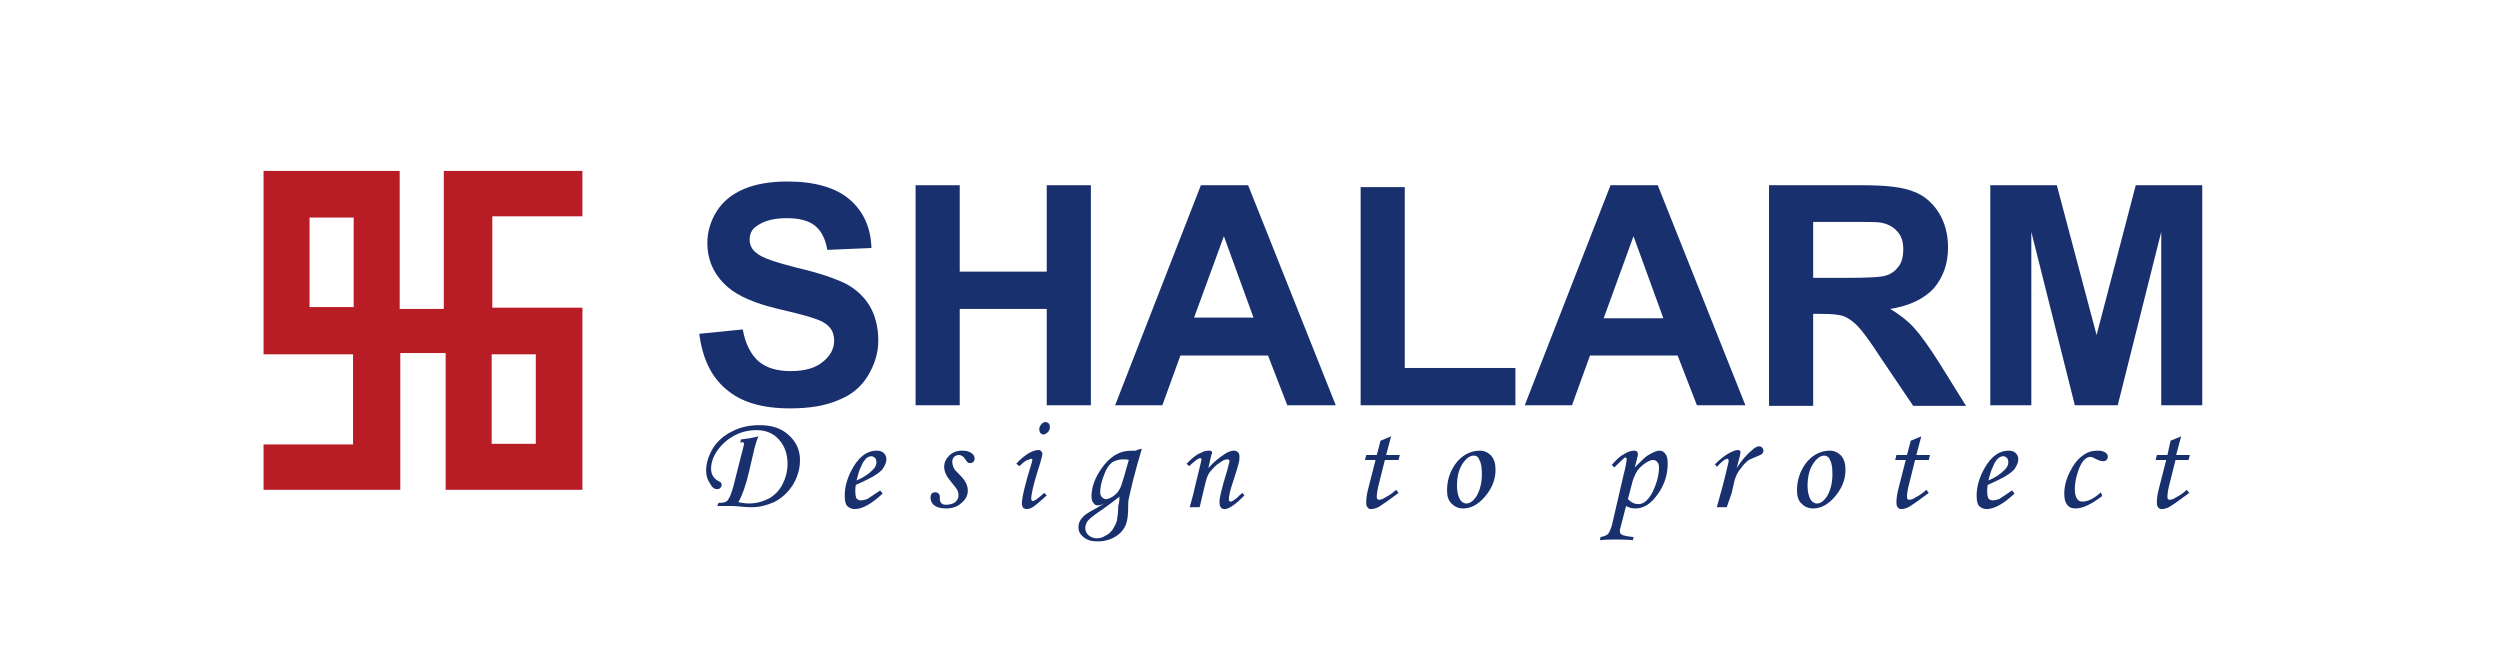
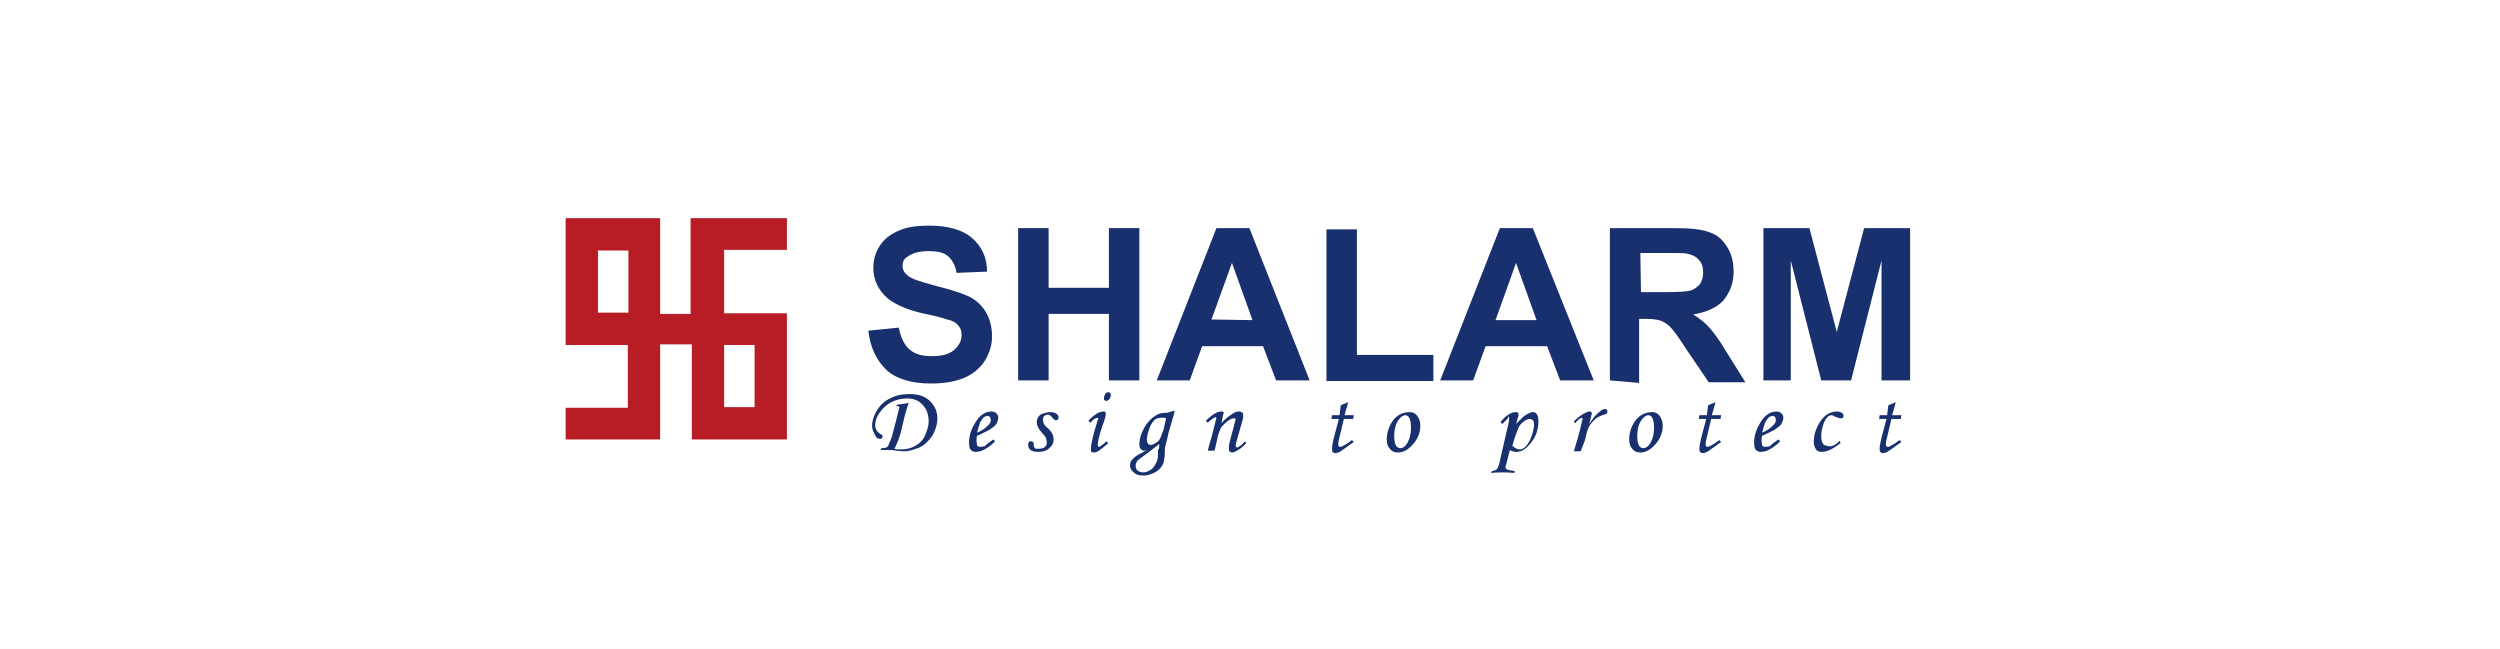
<svg xmlns="http://www.w3.org/2000/svg" version="1.1" id="圖層_1" x="0px" y="0px" viewBox="0 0 402.2 104.4" style="enable-background:new 0 0 402.2 104.4;" xml:space="preserve">
  <style type="text/css">
	.st0{fill:#FFFFFF;}
	.st1{fill:#19306F;}
	.st2{fill:#19306E;}
	.st3{fill:#B81C25;}
</style>
  <g>
    <rect class="st0" width="402.2" height="104.4" />
    <g>
      <g>
-         <path class="st1" d="M112.5,53.7l7-0.7c0.4,2.3,1.3,4,2.5,5.1c1.3,1.1,3,1.6,5.2,1.6c2.3,0,4-0.5,5.2-1.5c1.2-1,1.8-2.1,1.8-3.4     c0-0.8-0.2-1.5-0.7-2.1c-0.5-0.6-1.3-1.1-2.6-1.5c-0.8-0.3-2.7-0.8-5.7-1.5c-3.8-0.9-6.5-2.1-8.1-3.5c-2.2-1.9-3.3-4.3-3.3-7.1     c0-1.8,0.5-3.5,1.5-5.1c1-1.6,2.5-2.8,4.4-3.6c1.9-0.8,4.2-1.2,7-1.2c4.4,0,7.8,1,10,2.9c2.2,1.9,3.4,4.5,3.5,7.8l-7.1,0.3     c-0.3-1.8-1-3.1-2-3.9c-1-0.8-2.5-1.2-4.5-1.2c-2.1,0-3.7,0.4-4.9,1.3c-0.8,0.5-1.1,1.3-1.1,2.2c0,0.8,0.4,1.6,1.1,2.1     c0.9,0.8,3.1,1.5,6.6,2.4c3.5,0.8,6,1.7,7.7,2.5c1.7,0.9,3,2.1,3.9,3.6c0.9,1.5,1.4,3.4,1.4,5.6c0,2-0.6,3.9-1.7,5.7     c-1.1,1.8-2.7,3.1-4.8,3.9c-2.1,0.9-4.6,1.3-7.7,1.3c-4.5,0-7.9-1-10.3-3.1C114.4,60.6,113,57.6,112.5,53.7z" />
-         <path class="st1" d="M147.3,65.2V29.8h7.1v13.9h14V29.8h7.1v35.4h-7.1V49.7h-14v15.5H147.3z" />
-         <path class="st1" d="M214.9,65.2h-7.8l-3.1-8h-14.1l-2.9,8h-7.6l13.8-35.4h7.6L214.9,65.2z M201.7,51.2L196.9,38l-4.8,13.1H201.7     z" />
-         <path class="st1" d="M218.9,65.2V30.1h7.1v29.1h17.8v6H218.9z" />
-         <path class="st1" d="M280.8,65.2H273l-3.1-8h-14.1l-2.9,8h-7.6l13.8-35.4h7.6L280.8,65.2z M267.6,51.2L262.8,38L258,51.2H267.6z" />
-         <path class="st1" d="M284.6,65.2V29.8h15c3.8,0,6.5,0.3,8.2,1c1.7,0.6,3.1,1.8,4.1,3.4c1,1.6,1.5,3.5,1.5,5.6     c0,2.7-0.8,4.8-2.3,6.6c-1.6,1.7-3.9,2.8-7,3.3c1.5,0.9,2.8,1.9,3.8,3c1,1.1,2.4,3,4.1,5.7l4.3,6.9h-8.5l-5.2-7.7     c-1.8-2.8-3.1-4.5-3.8-5.2c-0.7-0.7-1.4-1.2-2.1-1.5c-0.8-0.3-2-0.4-3.6-0.4h-1.4v14.8H284.6z M291.8,44.7h5.3     c3.4,0,5.6-0.1,6.4-0.4c0.9-0.3,1.5-0.8,2-1.5c0.5-0.7,0.7-1.6,0.7-2.7c0-1.2-0.3-2.2-1-2.9c-0.6-0.7-1.5-1.2-2.7-1.4     c-0.6-0.1-2.3-0.1-5.2-0.1h-5.6V44.7z" />
-         <path class="st1" d="M320.2,65.2V29.8h10.7l6.4,24.1l6.3-24.1h10.7v35.4h-6.6V37.3l-7,27.9h-6.9l-7-27.9v27.9H320.2z" />
+         <path class="st1" d="M139.7,53.2l4.9-0.5c0.3,1.6,0.9,2.8,1.7,3.5c0.9,0.8,2.1,1.1,3.6,1.1c1.6,0,2.8-0.3,3.6-1     c0.8-0.7,1.2-1.5,1.2-2.4c0-0.6-0.1-1-0.5-1.5s-0.9-0.8-1.8-1c-0.6-0.2-1.9-0.6-4-1c-2.6-0.6-4.5-1.5-5.6-2.4     c-1.5-1.3-2.3-3-2.3-4.9c0-1.2,0.3-2.4,1-3.5s1.7-1.9,3.1-2.5s2.9-0.8,4.9-0.8c3.1,0,5.4,0.7,6.9,2c1.5,1.3,2.4,3.1,2.4,5.4     l-4.9,0.2c-0.2-1.2-0.7-2.1-1.4-2.7c-0.7-0.6-1.7-0.8-3.1-0.8c-1.5,0-2.6,0.3-3.4,0.9c-0.6,0.3-0.8,0.9-0.8,1.5     c0,0.6,0.3,1.1,0.8,1.5c0.6,0.6,2.1,1,4.6,1.7c2.4,0.6,4.2,1.2,5.3,1.7c1.2,0.6,2.1,1.5,2.7,2.5c0.6,1,1,2.4,1,3.9     c0,1.4-0.4,2.7-1.2,4c-0.8,1.2-1.9,2.1-3.3,2.7c-1.5,0.6-3.2,0.9-5.3,0.9c-3.1,0-5.5-0.7-7.1-2.1C141,58,140,55.9,139.7,53.2z" />
+         <path class="st1" d="M163.8,61.2V36.7h4.9v9.6h9.7v-9.6h4.9v24.5h-4.9V50.5h-9.7v10.7H163.8z" />
+         <path class="st1" d="M210.7,61.2h-5.4l-2.1-5.5h-9.8l-2,5.5h-5.3l9.6-24.5h5.3L210.7,61.2z M201.5,51.5l-3.3-9.2l-3.3,9.1     L201.5,51.5L201.5,51.5z" />
+         <path class="st1" d="M213.4,61.2V36.9h4.9v20.2h12.3v4.2H213.4z" />
+         <path class="st1" d="M256.4,61.2H251l-2.1-5.5H239l-2,5.5h-5.3l9.6-24.5h5.3L256.4,61.2z M247.2,51.5l-3.3-9.2l-3.3,9.2H247.2z" />
+         <path class="st1" d="M259,61.2V36.7h10.4c2.6,0,4.5,0.2,5.7,0.7c1.2,0.4,2.1,1.2,2.8,2.4c0.7,1.1,1,2.4,1,3.9     c0,1.9-0.6,3.3-1.6,4.6c-1.1,1.2-2.7,1.9-4.9,2.3c1,0.6,1.9,1.3,2.6,2.1c0.7,0.8,1.7,2.1,2.8,4l3,4.8h-5.9l-3.6-5.3     c-1.2-1.9-2.1-3.1-2.6-3.6c-0.5-0.5-1-0.8-1.5-1c-0.6-0.2-1.4-0.3-2.5-0.3h-1v10.3L259,61.2L259,61.2z M264,47h3.7     c2.4,0,3.9-0.1,4.4-0.3c0.6-0.2,1-0.6,1.4-1c0.3-0.5,0.5-1.1,0.5-1.9c0-0.8-0.2-1.5-0.7-2c-0.4-0.5-1-0.8-1.9-1     c-0.4-0.1-1.6-0.1-3.6-0.1h-3.9L264,47L264,47z" />
+         <path class="st1" d="M283.7,61.2V36.7h7.4l4.4,16.7l4.4-16.7h7.4v24.5h-4.6V41.9l-4.9,19.3h-4.8l-4.9-19.3v19.3H283.7z" />
      </g>
      <g>
-         <path class="st2" d="M119.1,71.2l0.1-0.5c0.8-0.1,1.7-0.2,2.8-0.5c-0.3,0.8-0.6,1.7-0.8,2.7l-0.7,3c-0.5,2.2-1.1,3.8-1.7,4.9     c0.6,0.1,1.2,0.2,1.6,0.2c1.3,0,2.3-0.3,3.3-0.8c0.9-0.5,1.7-1.3,2.2-2.3c0.5-1,0.8-2.1,0.8-3.3c0-1.6-0.5-2.9-1.4-3.9     c-0.9-1-2.1-1.5-3.6-1.5c-1.3,0-2.5,0.3-3.6,0.9c-1.1,0.6-2,1.4-2.7,2.4c-0.7,1-1,2-1,2.9c0,0.9,0.4,1.6,1.2,2     c0.2,0.1,0.4,0.2,0.4,0.3c0.1,0.1,0.1,0.2,0.1,0.3c0,0.2-0.1,0.3-0.2,0.5c-0.1,0.1-0.3,0.2-0.5,0.2c-0.4,0-0.8-0.2-1.1-0.8     c-0.5-0.7-0.7-1.4-0.7-2.2c0-1.2,0.4-2.4,1.1-3.6c0.7-1.1,1.8-2.1,3.1-2.7c1.3-0.7,2.8-1,4.4-1c2,0,3.5,0.5,4.7,1.6     c1.2,1.1,1.8,2.4,1.8,4c0,1.5-0.4,2.8-1.2,4.1c-0.8,1.2-1.8,2.1-3,2.7c-1.2,0.5-2.3,0.8-3.5,0.8c-0.4,0-1,0-1.9-0.1     c-0.8-0.1-1.5-0.1-2.2-0.1c-0.3,0-0.8,0-1.5,0l0.2-0.5c0.7,0,1.1-0.1,1.2-0.2c0.2-0.1,0.3-0.2,0.4-0.4c0.2-0.3,0.5-1,0.8-2.1     l0.7-2.8l0.9-3.5c0-0.2,0.1-0.3,0.1-0.4c0-0.1,0-0.2-0.1-0.3c-0.1-0.1-0.2-0.1-0.3-0.1C119.4,71.2,119.3,71.2,119.1,71.2z" />
-         <path class="st2" d="M141.6,78.9l0.4,0.5c-1.8,1.7-3.3,2.5-4.5,2.5c-0.5,0-0.9-0.2-1.2-0.5c-0.3-0.3-0.4-0.9-0.4-1.7     c0-1.5,0.5-3.1,1.4-4.6c1-1.7,2.3-2.6,3.7-2.6c0.5,0,0.9,0.1,1.2,0.4c0.3,0.3,0.4,0.6,0.4,1c0,0.5-0.2,0.9-0.5,1.4     c-0.3,0.5-0.9,0.9-1.7,1.4c-0.4,0.2-1.3,0.7-2.7,1.3c-0.1,0.4-0.1,0.8-0.1,1.1c0,0.5,0.1,0.9,0.2,1.1c0.2,0.2,0.4,0.3,0.7,0.3     c0.3,0,0.6-0.1,1-0.2C140,80,140.7,79.5,141.6,78.9z M137.8,77.3c1.2-0.5,2-1.1,2.6-1.7c0.4-0.4,0.6-0.8,0.6-1.2     c0-0.3-0.1-0.6-0.2-0.7c-0.2-0.2-0.4-0.3-0.6-0.3c-0.3,0-0.5,0.1-0.8,0.3c-0.3,0.3-0.6,0.7-0.8,1.2     C138.2,75.7,138,76.5,137.8,77.3z" />
-         <path class="st2" d="M154.8,72.5c0.6,0,1.1,0.1,1.5,0.4c0.3,0.2,0.5,0.5,0.5,0.9c0,0.2-0.1,0.4-0.2,0.5c-0.1,0.1-0.3,0.2-0.5,0.2     c-0.1,0-0.3,0-0.4-0.1c-0.1-0.1-0.2-0.2-0.4-0.5c-0.3-0.5-0.7-0.7-1-0.7c-0.3,0-0.6,0.1-0.8,0.3c-0.2,0.2-0.3,0.5-0.3,0.8     c0,0.3,0.1,0.6,0.2,0.9c0.1,0.3,0.5,0.7,1.1,1.3c0.8,0.8,1.2,1.6,1.2,2.4c0,0.8-0.3,1.4-1,2c-0.6,0.6-1.5,0.9-2.5,0.9     c-0.9,0-1.5-0.2-1.9-0.5c-0.4-0.3-0.6-0.8-0.6-1.3c0-0.2,0.1-0.5,0.2-0.6c0.2-0.2,0.4-0.2,0.6-0.2c0.2,0,0.4,0.1,0.5,0.2     c0.1,0.1,0.2,0.3,0.2,0.5c0,0.1,0,0.2,0,0.3c0,0.1,0,0.2,0,0.2c0,0.2,0.1,0.4,0.3,0.6c0.2,0.2,0.5,0.2,0.8,0.2     c0.4,0,0.7-0.1,1-0.2c0.3-0.1,0.5-0.3,0.7-0.6c0.2-0.3,0.2-0.5,0.2-0.8c0-0.3-0.1-0.5-0.2-0.8c-0.2-0.3-0.5-0.7-1-1.3     c-0.7-0.8-1.1-1.6-1.1-2.4c0-0.7,0.3-1.3,0.8-1.8C153.2,72.8,153.9,72.5,154.8,72.5z" />
-         <path class="st2" d="M164,75l-0.5-0.4c0.7-0.8,1.4-1.3,2-1.7c0.6-0.3,1.1-0.5,1.5-0.5c0.2,0,0.4,0,0.5,0.2     c0.1,0.1,0.2,0.2,0.2,0.4c0,0.2-0.2,1.1-0.7,2.6c-0.8,2.5-1.1,4.1-1.1,4.6c0,0.1,0,0.2,0.1,0.3c0,0.1,0.1,0.1,0.2,0.1     c0.2,0,0.8-0.4,1.8-1.3l0.4,0.4c-1,0.9-1.7,1.5-2.1,1.8c-0.5,0.3-0.8,0.4-1.1,0.4c-0.3,0-0.4-0.1-0.6-0.2     c-0.1-0.2-0.2-0.4-0.2-0.7c0-0.9,0.5-3.1,1.6-6.6c0-0.2,0.1-0.3,0.1-0.4c0-0.1-0.1-0.2-0.2-0.2c-0.1,0-0.3,0.1-0.5,0.2     C165.1,74,164.6,74.4,164,75z M168.2,67.9c0.2,0,0.4,0.1,0.5,0.2c0.1,0.1,0.2,0.3,0.2,0.6c0,0.3-0.1,0.6-0.3,0.8     c-0.2,0.2-0.5,0.4-0.7,0.4c-0.2,0-0.4-0.1-0.5-0.2c-0.1-0.2-0.2-0.3-0.2-0.6c0-0.3,0.1-0.6,0.3-0.8C167.7,68,168,67.9,168.2,67.9     z" />
-         <path class="st2" d="M182.8,72.4l0.9-0.2c-0.5,1.7-1,3.4-1.4,5c-0.3,1.2-0.5,2.2-0.7,3c-0.1,0.4-0.1,0.9-0.1,1.5     c0,1-0.1,1.9-0.3,2.5c-0.3,0.9-0.9,1.6-1.7,2.1s-1.8,0.8-2.9,0.8c-1,0-1.7-0.2-2.3-0.7s-0.8-1-0.8-1.6c0-0.6,0.2-1.1,0.7-1.6     c0.3-0.4,1-0.8,2.1-1.4c0.5-0.3,1-0.6,1.5-0.9c-0.5,0.3-0.9,0.4-1.2,0.4c-0.3,0-0.5-0.1-0.7-0.4c-0.2-0.2-0.3-0.6-0.3-1     c0-1.3,0.4-2.6,1.2-3.9c0.8-1.3,1.7-2.3,2.8-2.9c0.7-0.4,1.5-0.6,2.6-0.6c0.2,0,0.4,0,0.7,0L182.8,72.4z M180.1,79.9     c-0.5,0.4-1.4,1.1-2.8,2.1c-1.2,0.8-2,1.4-2.3,1.8c-0.3,0.4-0.4,0.8-0.4,1.2c0,0.4,0.2,0.8,0.5,1.1c0.4,0.3,0.8,0.5,1.3,0.5     c0.5,0,1-0.1,1.4-0.4c0.5-0.2,0.9-0.6,1.2-1c0.3-0.5,0.6-1,0.7-1.5c0.1-0.6,0.2-1.3,0.2-2.3C180,81.1,180.1,80.6,180.1,79.9z      M181.6,74c-0.3-0.1-0.6-0.1-0.9-0.1c-0.7,0-1.3,0.2-1.8,0.5c-0.5,0.4-0.9,1-1.2,1.8c-0.5,1.2-0.7,2.2-0.7,3     c0,0.3,0.1,0.6,0.3,0.8c0.2,0.2,0.4,0.3,0.6,0.3c0.3,0,0.6-0.1,1.1-0.4c0.4-0.3,0.8-0.6,1-1c0.3-0.4,0.5-1.1,0.8-2.1L181.6,74z" />
-         <path class="st2" d="M191.3,75l-0.4-0.4c0.9-0.9,1.6-1.5,2.2-1.7c0.5-0.3,1-0.4,1.4-0.4c0.2,0,0.3,0,0.4,0.1     c0.1,0.1,0.1,0.1,0.1,0.2c0,0.1,0,0.2-0.1,0.3l-0.5,2.2c0.7-0.8,1.6-1.6,2.7-2.3c0.6-0.4,1.1-0.5,1.4-0.5c0.3,0,0.5,0.1,0.7,0.3     c0.2,0.2,0.2,0.4,0.2,0.8c0,0.2,0,0.5-0.1,0.8c-0.1,0.5-0.4,1.5-0.9,3c-0.5,1.5-0.7,2.4-0.7,2.9c0,0.1,0,0.3,0.1,0.3     c0,0.1,0.1,0.1,0.2,0.1c0.2,0,0.5-0.2,1-0.6c0.3-0.3,0.6-0.6,0.9-0.8l0.3,0.4c-0.7,0.7-1.3,1.3-2.1,1.8c-0.5,0.3-0.8,0.4-1.1,0.4     c-0.3,0-0.5-0.1-0.6-0.3c-0.2-0.2-0.2-0.5-0.2-1c0-0.6,0.4-2.2,1.2-4.8c0.2-0.9,0.4-1.4,0.4-1.6c0-0.2-0.1-0.3-0.4-0.3     c-0.3,0-0.7,0.2-1.1,0.5c-0.7,0.4-1.2,1-1.7,1.6c-0.3,0.4-0.5,1-0.7,1.8l-0.9,3.8h-1.6c0.3-1.1,0.6-2.1,0.8-3.1l1-4.1     c0-0.2,0.1-0.3,0.1-0.4c0-0.2-0.1-0.3-0.2-0.3c-0.1,0-0.3,0.1-0.5,0.2C192.1,74.3,191.7,74.6,191.3,75z" />
-         <path class="st2" d="M222.1,70.9l1.7-0.7l-0.8,3h2.2l-0.2,0.8h-2.2l-0.9,3.6c-0.3,1.1-0.4,1.8-0.4,2.3c0,0.2,0,0.3,0.1,0.4     c0.1,0.1,0.2,0.1,0.3,0.1c0.2,0,0.6-0.1,1-0.4c0.6-0.3,1.2-0.7,1.7-1.2l0.4,0.5c-1.6,1.2-2.6,1.9-3.1,2.2c-0.5,0.3-1,0.4-1.3,0.4     c-0.3,0-0.5-0.1-0.6-0.3c-0.2-0.2-0.2-0.5-0.2-0.9c0-0.5,0.1-1.3,0.4-2.4l1.1-4.3h-1.7l0.2-0.8h1.7L222.1,70.9z" />
-         <path class="st2" d="M238.1,72.5c0.7,0,1.3,0.3,1.8,0.8c0.5,0.6,0.7,1.3,0.7,2.3c0,1.6-0.6,3-1.7,4.3c-1.1,1.3-2.3,1.9-3.5,1.9     c-0.8,0-1.4-0.3-1.9-0.8c-0.5-0.5-0.7-1.2-0.7-2.1c0-1.5,0.4-2.9,1.3-4.2C235.1,73.3,236.5,72.5,238.1,72.5z M237.1,73.3     c-0.6,0-1.2,0.4-1.8,1.3c-0.6,0.9-0.9,2.1-0.9,3.6c0,0.9,0.2,1.7,0.5,2.2c0.3,0.4,0.6,0.6,1,0.6c0.6,0,1.1-0.4,1.6-1.1     c0.6-1,0.9-2.2,0.9-3.6c0-1.1-0.1-1.8-0.4-2.3C237.9,73.6,237.6,73.3,237.1,73.3z" />
-         <path class="st2" d="M259.7,75.2l-0.4-0.4c0.7-0.8,1.3-1.4,1.9-1.7c0.6-0.4,1.2-0.6,1.7-0.6c0.2,0,0.3,0,0.4,0.1     c0.1,0.1,0.2,0.2,0.2,0.4c0,0.2,0,0.4-0.1,0.6c0,0.2-0.2,0.7-0.4,1.6c1.1-1.1,1.8-1.8,2.2-2c0.7-0.4,1.3-0.7,1.8-0.7     c0.4,0,0.7,0.2,0.9,0.5c0.3,0.3,0.4,0.9,0.4,1.6c0,1.7-0.5,3.4-1.6,4.9c-1.1,1.6-2.3,2.3-3.6,2.3c-0.5,0-1-0.1-1.5-0.4l-0.9,3.5     c-0.1,0.2-0.1,0.4-0.1,0.5c0,0.3,0.1,0.5,0.3,0.6c0.3,0.2,1,0.3,1.9,0.4l-0.1,0.5c-1.2-0.1-2.1-0.1-2.7-0.1c-0.7,0-1.6,0-2.6,0.1     l0.1-0.5c0.5-0.1,0.9-0.2,1.2-0.5c0.2-0.2,0.4-0.7,0.6-1.3l1.9-8.2c0.4-1.5,0.5-2.4,0.5-2.5c0-0.2-0.1-0.3-0.3-0.3     C261.2,73.8,260.6,74.3,259.7,75.2z M261.9,80.3c0.6,0.6,1.1,0.8,1.7,0.8c0.9,0,1.6-0.7,2.3-2c0.6-1.3,1-2.6,1-3.9     c0-0.4-0.1-0.7-0.3-0.9c-0.2-0.2-0.4-0.3-0.7-0.3c-0.3,0-0.7,0.2-1.2,0.5c-0.7,0.5-1.2,1-1.5,1.6c-0.2,0.4-0.5,1-0.7,1.9     L261.9,80.3z" />
-         <path class="st2" d="M277.8,81.6h-1.6l0.8-2.9c0.4-1.4,0.7-2.8,1-4c0.1-0.3,0.1-0.5,0.1-0.6c0-0.2-0.1-0.3-0.2-0.3     c-0.1,0-0.3,0.1-0.5,0.2c-0.2,0.1-0.6,0.5-1.2,1.1l-0.3-0.4c0.7-0.7,1.4-1.3,2.1-1.7c0.7-0.4,1.2-0.6,1.6-0.6     c0.1,0,0.2,0,0.3,0.1c0.1,0.1,0.1,0.1,0.1,0.2c0,0.1,0,0.3-0.1,0.7l-0.5,1.9c0.7-1.1,1.5-2.1,2.5-2.9c0.4-0.4,0.8-0.6,1.1-0.6     c0.2,0,0.4,0.1,0.5,0.2c0.1,0.1,0.2,0.3,0.2,0.5c0,0.2-0.1,0.4-0.2,0.5c-0.1,0.1-0.5,0.3-1,0.5c-0.5,0.2-1,0.4-1.3,0.6     c-0.3,0.3-0.7,0.6-1.1,1.2c-0.4,0.5-0.7,1-0.8,1.3c-0.2,0.4-0.4,1.3-0.7,2.7L277.8,81.6z" />
-         <path class="st2" d="M294.4,72.5c0.7,0,1.3,0.3,1.8,0.8c0.5,0.6,0.7,1.3,0.7,2.3c0,1.6-0.6,3-1.7,4.3c-1.1,1.3-2.3,1.9-3.5,1.9     c-0.8,0-1.4-0.3-1.9-0.8c-0.5-0.5-0.7-1.2-0.7-2.1c0-1.5,0.4-2.9,1.3-4.2C291.4,73.3,292.8,72.5,294.4,72.5z M293.5,73.3     c-0.6,0-1.2,0.4-1.8,1.3c-0.6,0.9-0.9,2.1-0.9,3.6c0,0.9,0.2,1.7,0.5,2.2c0.3,0.4,0.6,0.6,1,0.6c0.6,0,1.1-0.4,1.6-1.1     c0.6-1,0.9-2.2,0.9-3.6c0-1.1-0.1-1.8-0.4-2.3C294.3,73.6,293.9,73.3,293.5,73.3z" />
-         <path class="st2" d="M307.4,70.9l1.7-0.7l-0.8,3h2.2l-0.2,0.8h-2.2l-0.9,3.6c-0.3,1.1-0.4,1.8-0.4,2.3c0,0.2,0,0.3,0.1,0.4     c0.1,0.1,0.2,0.1,0.3,0.1c0.2,0,0.6-0.1,1-0.4c0.6-0.3,1.2-0.7,1.7-1.2l0.4,0.5c-1.6,1.2-2.6,1.9-3.1,2.2c-0.5,0.3-1,0.4-1.3,0.4     c-0.3,0-0.5-0.1-0.6-0.3c-0.2-0.2-0.2-0.5-0.2-0.9c0-0.5,0.1-1.3,0.4-2.4l1.1-4.3h-1.7l0.2-0.8h1.7L307.4,70.9z" />
-         <path class="st2" d="M323.7,78.9l0.4,0.5c-1.8,1.7-3.3,2.5-4.5,2.5c-0.5,0-0.9-0.2-1.2-0.5c-0.3-0.3-0.4-0.9-0.4-1.7     c0-1.5,0.5-3.1,1.4-4.6c1-1.7,2.3-2.6,3.7-2.6c0.5,0,0.9,0.1,1.2,0.4c0.3,0.3,0.4,0.6,0.4,1c0,0.5-0.2,0.9-0.5,1.4     c-0.3,0.5-0.9,0.9-1.7,1.4c-0.4,0.2-1.3,0.7-2.7,1.3c-0.1,0.4-0.1,0.8-0.1,1.1c0,0.5,0.1,0.9,0.2,1.1c0.2,0.2,0.4,0.3,0.7,0.3     c0.3,0,0.6-0.1,1-0.2C322.1,80,322.8,79.5,323.7,78.9z M319.9,77.3c1.2-0.5,2-1.1,2.6-1.7c0.4-0.4,0.6-0.8,0.6-1.2     c0-0.3-0.1-0.6-0.2-0.7c-0.2-0.2-0.4-0.3-0.6-0.3c-0.3,0-0.5,0.1-0.8,0.3c-0.3,0.3-0.6,0.7-0.8,1.2     C320.3,75.7,320.1,76.5,319.9,77.3z" />
-         <path class="st2" d="M338,79.2l0.2,0.6c-1.7,1.3-3.1,2-4.3,2c-0.6,0-1.1-0.2-1.4-0.7c-0.3-0.4-0.4-1-0.4-1.7     c0-1.1,0.3-2.3,0.9-3.5c0.6-1.2,1.3-2.1,2.2-2.7c0.7-0.5,1.4-0.7,2.3-0.7c0.5,0,0.9,0.1,1.2,0.3c0.3,0.2,0.4,0.4,0.4,0.7     c0,0.2-0.1,0.4-0.2,0.5c-0.1,0.1-0.3,0.2-0.6,0.2c-0.2,0-0.6-0.1-1-0.3c-0.4-0.2-0.7-0.4-1-0.4c-0.4,0-0.7,0.2-1,0.5     c-0.3,0.3-0.7,0.9-1,1.9c-0.3,0.9-0.5,1.8-0.5,2.8c0,0.7,0.1,1.2,0.4,1.6c0.2,0.3,0.5,0.4,0.8,0.4     C335.9,80.7,336.9,80.2,338,79.2z" />
-         <path class="st2" d="M349.2,70.9l1.7-0.7l-0.8,3h2.2l-0.2,0.8H350l-0.9,3.6c-0.3,1.1-0.4,1.8-0.4,2.3c0,0.2,0,0.3,0.1,0.4     c0.1,0.1,0.2,0.1,0.3,0.1c0.2,0,0.6-0.1,1-0.4c0.6-0.3,1.2-0.7,1.7-1.2l0.4,0.5c-1.6,1.2-2.6,1.9-3.1,2.2c-0.5,0.3-1,0.4-1.3,0.4     c-0.3,0-0.5-0.1-0.6-0.3c-0.2-0.2-0.2-0.5-0.2-0.9c0-0.5,0.1-1.3,0.4-2.4l1.1-4.3h-1.7l0.2-0.8h1.7L349.2,70.9z" />
+         <path class="st2" d="M144.2,65.4l0.1-0.3c0.6-0.1,1.2-0.1,1.9-0.3c-0.2,0.6-0.4,1.2-0.6,1.9l-0.5,2.1c-0.3,1.5-0.8,2.6-1.2,3.4     c0.4,0.1,0.8,0.1,1.1,0.1c0.9,0,1.6-0.2,2.3-0.6c0.6-0.3,1.2-0.9,1.5-1.6c0.3-0.7,0.6-1.5,0.6-2.3c0-1.1-0.3-2-1-2.7     c-0.6-0.7-1.5-1-2.5-1c-0.9,0-1.7,0.2-2.5,0.6c-0.8,0.4-1.4,1-1.9,1.7c-0.5,0.7-0.7,1.4-0.7,2s0.3,1.1,0.8,1.4     c0.1,0.1,0.3,0.1,0.3,0.2c0.1,0.1,0.1,0.1,0.1,0.2c0,0.1-0.1,0.2-0.1,0.3c-0.1,0.1-0.2,0.1-0.3,0.1c-0.3,0-0.6-0.1-0.8-0.6     c-0.3-0.5-0.5-1-0.5-1.5c0-0.8,0.3-1.7,0.8-2.5c0.5-0.8,1.2-1.5,2.1-1.9c0.9-0.5,1.9-0.7,3.1-0.7c1.4,0,2.4,0.3,3.3,1.1     c0.8,0.8,1.2,1.7,1.2,2.8c0,1-0.3,1.9-0.8,2.8c-0.6,0.8-1.2,1.5-2.1,1.9c-0.8,0.3-1.6,0.6-2.4,0.6c-0.3,0-0.7,0-1.3-0.1     c-0.6-0.1-1-0.1-1.5-0.1c-0.2,0-0.6,0-1,0l0.1-0.3c0.5,0,0.8-0.1,0.8-0.1c0.1-0.1,0.2-0.1,0.3-0.3c0.1-0.2,0.3-0.7,0.6-1.5     l0.5-1.9l0.6-2.4c0-0.1,0.1-0.2,0.1-0.3c0-0.1,0-0.1-0.1-0.2c-0.1-0.1-0.1-0.1-0.2-0.1C144.4,65.4,144.4,65.4,144.2,65.4z" />
+         <path class="st2" d="M159.8,70.7l0.3,0.3c-1.2,1.2-2.3,1.7-3.1,1.7c-0.3,0-0.6-0.1-0.8-0.3c-0.2-0.2-0.3-0.6-0.3-1.2     c0-1,0.3-2.1,1-3.2c0.7-1.2,1.6-1.8,2.6-1.8c0.3,0,0.6,0.1,0.8,0.3c0.2,0.2,0.3,0.4,0.3,0.7c0,0.3-0.1,0.6-0.3,1     c-0.2,0.3-0.6,0.6-1.2,1c-0.3,0.1-0.9,0.5-1.9,0.9c-0.1,0.3-0.1,0.6-0.1,0.8c0,0.3,0.1,0.6,0.1,0.8c0.1,0.1,0.3,0.2,0.5,0.2     s0.4-0.1,0.7-0.1C158.7,71.5,159.2,71.1,159.8,70.7z M157.2,69.6c0.8-0.3,1.4-0.8,1.8-1.2c0.3-0.3,0.4-0.6,0.4-0.8     c0-0.2-0.1-0.4-0.1-0.5c-0.1-0.1-0.3-0.2-0.4-0.2c-0.2,0-0.3,0.1-0.6,0.2c-0.2,0.2-0.4,0.5-0.6,0.8     C157.5,68.5,157.3,69.1,157.2,69.6z" />
+         <path class="st2" d="M169,66.3c0.4,0,0.8,0.1,1,0.3c0.2,0.1,0.3,0.3,0.3,0.6c0,0.1-0.1,0.3-0.1,0.3c-0.1,0.1-0.2,0.1-0.3,0.1     c-0.1,0-0.2,0-0.3-0.1c-0.1-0.1-0.1-0.1-0.3-0.3c-0.2-0.3-0.5-0.5-0.7-0.5c-0.2,0-0.4,0.1-0.6,0.2c-0.1,0.1-0.2,0.3-0.2,0.6     s0.1,0.4,0.1,0.6c0.1,0.2,0.3,0.5,0.8,0.9c0.6,0.6,0.8,1.1,0.8,1.7c0,0.6-0.2,1-0.7,1.4c-0.4,0.4-1,0.6-1.7,0.6     c-0.6,0-1-0.1-1.3-0.3c-0.3-0.2-0.4-0.6-0.4-0.9c0-0.1,0.1-0.3,0.1-0.4c0.1-0.1,0.3-0.1,0.4-0.1c0.1,0,0.3,0.1,0.3,0.1     c0.1,0.1,0.1,0.2,0.1,0.3c0,0.1,0,0.1,0,0.2s0,0.1,0,0.1c0,0.1,0.1,0.3,0.2,0.4c0.1,0.1,0.3,0.1,0.6,0.1c0.3,0,0.5-0.1,0.7-0.1     c0.2-0.1,0.3-0.2,0.5-0.4c0.1-0.2,0.1-0.3,0.1-0.6c0-0.2-0.1-0.3-0.1-0.6c-0.1-0.2-0.3-0.5-0.7-0.9c-0.5-0.6-0.8-1.1-0.8-1.7     c0-0.5,0.2-0.9,0.6-1.2C167.9,66.5,168.4,66.3,169,66.3z" />
+         <path class="st2" d="M175.4,68l-0.3-0.3c0.5-0.6,1-0.9,1.4-1.2c0.4-0.2,0.8-0.3,1-0.3c0.1,0,0.3,0,0.3,0.1     c0.1,0.1,0.1,0.1,0.1,0.3s-0.1,0.8-0.5,1.8c-0.6,1.7-0.8,2.8-0.8,3.2c0,0.1,0,0.1,0.1,0.2c0,0.1,0.1,0.1,0.1,0.1     c0.1,0,0.6-0.3,1.2-0.9l0.3,0.3c-0.7,0.6-1.2,1-1.5,1.2c-0.3,0.2-0.6,0.3-0.8,0.3c-0.2,0-0.3-0.1-0.4-0.1     c-0.1-0.1-0.1-0.3-0.1-0.5c0-0.6,0.3-2.1,1.1-4.6c0-0.1,0.1-0.2,0.1-0.3c0-0.1-0.1-0.1-0.1-0.1c-0.1,0-0.2,0.1-0.3,0.1     C176.1,67.3,175.8,67.6,175.4,68z M178.3,63.1c0.1,0,0.3,0.1,0.3,0.1c0.1,0.1,0.1,0.2,0.1,0.4s-0.1,0.4-0.2,0.6     c-0.1,0.1-0.3,0.3-0.5,0.3c-0.1,0-0.3-0.1-0.3-0.1c-0.1-0.1-0.1-0.2-0.1-0.4c0-0.2,0.1-0.4,0.2-0.6     C177.9,63.2,178.1,63.1,178.3,63.1z" />
+         <path class="st2" d="M188.4,66.2l0.6-0.1c-0.3,1.2-0.7,2.4-1,3.5c-0.2,0.8-0.3,1.5-0.5,2.1c-0.1,0.3-0.1,0.6-0.1,1     c0,0.7-0.1,1.3-0.2,1.7c-0.2,0.6-0.6,1.1-1.2,1.5c-0.6,0.3-1.2,0.6-2,0.6c-0.7,0-1.2-0.1-1.6-0.5c-0.4-0.3-0.6-0.7-0.6-1.1     s0.1-0.8,0.5-1.1c0.2-0.3,0.7-0.6,1.5-1c0.3-0.2,0.7-0.4,1-0.6c-0.3,0.2-0.6,0.3-0.8,0.3c-0.2,0-0.3-0.1-0.5-0.3     c-0.1-0.1-0.2-0.4-0.2-0.7c0-0.9,0.3-1.8,0.8-2.7s1.2-1.6,1.9-2c0.5-0.3,1-0.4,1.8-0.4C188.1,66.3,188.3,66.3,188.4,66.2     L188.4,66.2z M186.5,71.4c-0.3,0.3-1,0.8-1.9,1.5c-0.8,0.6-1.4,1-1.6,1.2c-0.2,0.3-0.3,0.6-0.3,0.8c0,0.3,0.1,0.6,0.3,0.8     c0.3,0.2,0.6,0.3,0.9,0.3s0.7-0.1,1-0.3c0.3-0.1,0.6-0.4,0.8-0.7c0.2-0.3,0.4-0.7,0.5-1c0.1-0.4,0.1-0.9,0.1-1.6     C186.5,72.2,186.5,71.9,186.5,71.4z M187.6,67.3c-0.2-0.1-0.4-0.1-0.6-0.1c-0.5,0-0.9,0.1-1.2,0.3c-0.3,0.3-0.6,0.7-0.8,1.2     c-0.3,0.8-0.5,1.5-0.5,2.1c0,0.2,0.1,0.4,0.2,0.6c0.1,0.1,0.3,0.2,0.4,0.2c0.2,0,0.4-0.1,0.8-0.3c0.3-0.2,0.6-0.4,0.7-0.7     c0.2-0.3,0.3-0.8,0.6-1.5L187.6,67.3z" />
+         <path class="st2" d="M194.3,68l-0.3-0.3c0.6-0.6,1.1-1,1.5-1.2c0.3-0.2,0.7-0.3,1-0.3c0.1,0,0.2,0,0.3,0.1     c0.1,0.1,0.1,0.1,0.1,0.1c0,0.1,0,0.1-0.1,0.2l-0.3,1.5c0.5-0.6,1.1-1.1,1.9-1.6c0.4-0.3,0.8-0.3,1-0.3c0.2,0,0.3,0.1,0.5,0.2     c0.1,0.1,0.1,0.3,0.1,0.6c0,0.1,0,0.3-0.1,0.6c-0.1,0.3-0.3,1-0.6,2.1s-0.5,1.7-0.5,2c0,0.1,0,0.2,0.1,0.2c0,0.1,0.1,0.1,0.1,0.1     c0.1,0,0.3-0.1,0.7-0.4c0.2-0.2,0.4-0.4,0.6-0.6l0.2,0.3c-0.5,0.5-0.9,0.9-1.5,1.2c-0.3,0.2-0.6,0.3-0.8,0.3     c-0.2,0-0.3-0.1-0.4-0.2c-0.1-0.1-0.1-0.3-0.1-0.7c0-0.4,0.3-1.5,0.8-3.3c0.1-0.6,0.3-1,0.3-1.1s-0.1-0.2-0.3-0.2     s-0.5,0.1-0.8,0.3c-0.5,0.3-0.8,0.7-1.2,1.1c-0.2,0.3-0.3,0.7-0.5,1.2l-0.6,2.6h-1.1c0.2-0.8,0.4-1.5,0.6-2.1l0.7-2.8     c0-0.1,0.1-0.2,0.1-0.3c0-0.1-0.1-0.2-0.1-0.2c-0.1,0-0.2,0.1-0.3,0.1C194.9,67.5,194.6,67.7,194.3,68z" />
+         <path class="st2" d="M215.7,65.2l1.2-0.5l-0.6,2.1h1.5l-0.1,0.6h-1.5l-0.6,2.5c-0.2,0.8-0.3,1.2-0.3,1.6c0,0.1,0,0.2,0.1,0.3     c0.1,0.1,0.1,0.1,0.2,0.1c0.1,0,0.4-0.1,0.7-0.3c0.4-0.2,0.8-0.5,1.2-0.8l0.3,0.3c-1.1,0.8-1.8,1.3-2.1,1.5     c-0.3,0.2-0.7,0.3-0.9,0.3c-0.2,0-0.3-0.1-0.4-0.2c-0.1-0.1-0.1-0.3-0.1-0.6c0-0.3,0.1-0.9,0.3-1.7l0.8-3h-1.2l0.1-0.6h1.2     L215.7,65.2z" />
+         <path class="st2" d="M226.8,66.3c0.5,0,0.9,0.2,1.2,0.6c0.3,0.4,0.5,0.9,0.5,1.6c0,1.1-0.4,2.1-1.2,3s-1.6,1.3-2.4,1.3     c-0.6,0-1-0.2-1.3-0.6c-0.3-0.3-0.5-0.8-0.5-1.5c0-1,0.3-2,0.9-2.9C224.7,66.8,225.6,66.3,226.8,66.3z M226.1,66.8     c-0.4,0-0.8,0.3-1.2,0.9c-0.4,0.6-0.6,1.5-0.6,2.5c0,0.6,0.1,1.2,0.3,1.5c0.2,0.3,0.4,0.4,0.7,0.4c0.4,0,0.8-0.3,1.1-0.8     c0.4-0.7,0.6-1.5,0.6-2.5c0-0.8-0.1-1.2-0.3-1.6C226.6,67,226.4,66.8,226.1,66.8z" />
+         <path class="st2" d="M241.7,68.2l-0.3-0.3c0.5-0.6,0.9-1,1.3-1.2c0.4-0.3,0.8-0.4,1.2-0.4c0.1,0,0.2,0,0.3,0.1     c0.1,0.1,0.1,0.1,0.1,0.3s0,0.3-0.1,0.4c0,0.1-0.1,0.5-0.3,1.1c0.8-0.8,1.2-1.2,1.5-1.4c0.5-0.3,0.9-0.5,1.2-0.5     c0.3,0,0.5,0.1,0.6,0.3c0.2,0.2,0.3,0.6,0.3,1.1c0,1.2-0.3,2.4-1.1,3.4c-0.8,1.1-1.6,1.6-2.5,1.6c-0.3,0-0.7-0.1-1-0.3l-0.6,2.4     c-0.1,0.1-0.1,0.3-0.1,0.3c0,0.2,0.1,0.3,0.2,0.4c0.2,0.1,0.7,0.2,1.3,0.3l-0.1,0.3c-0.8-0.1-1.5-0.1-1.9-0.1     c-0.5,0-1.1,0-1.8,0.1l0.1-0.3c0.3-0.1,0.6-0.1,0.8-0.3c0.1-0.1,0.3-0.5,0.4-0.9l1.3-5.7c0.3-1,0.3-1.7,0.3-1.7     c0-0.1-0.1-0.2-0.2-0.2C242.8,67.2,242.4,67.5,241.7,68.2z M243.3,71.7c0.4,0.4,0.8,0.6,1.2,0.6c0.6,0,1.1-0.5,1.6-1.4     c0.4-0.9,0.7-1.8,0.7-2.7c0-0.3-0.1-0.5-0.2-0.6c-0.1-0.1-0.3-0.2-0.5-0.2c-0.2,0-0.5,0.1-0.8,0.3c-0.5,0.3-0.8,0.7-1,1.1     c-0.1,0.3-0.3,0.7-0.5,1.3L243.3,71.7z" />
+         <path class="st2" d="M254.3,72.6h-1.1l0.6-2c0.3-1,0.5-1.9,0.7-2.8c0.1-0.2,0.1-0.3,0.1-0.4c0-0.1-0.1-0.2-0.1-0.2     s-0.2,0.1-0.3,0.1c-0.1,0.1-0.4,0.3-0.8,0.8l-0.2-0.3c0.5-0.5,1-0.9,1.5-1.2c0.5-0.3,0.8-0.4,1.1-0.4c0.1,0,0.1,0,0.2,0.1     c0.1,0.1,0.1,0.1,0.1,0.1c0,0.1,0,0.2-0.1,0.5l-0.3,1.3c0.5-0.8,1-1.5,1.7-2c0.3-0.3,0.6-0.4,0.8-0.4c0.1,0,0.3,0.1,0.3,0.1     c0.1,0.1,0.1,0.2,0.1,0.3c0,0.1-0.1,0.3-0.1,0.3c-0.1,0.1-0.3,0.2-0.7,0.3c-0.3,0.1-0.7,0.3-0.9,0.4c-0.2,0.2-0.5,0.4-0.8,0.8     c-0.3,0.3-0.5,0.7-0.6,0.9c-0.1,0.3-0.3,0.9-0.5,1.9L254.3,72.6z" />
+         <path class="st2" d="M265.8,66.3c0.5,0,0.9,0.2,1.2,0.6c0.3,0.4,0.5,0.9,0.5,1.6c0,1.1-0.4,2.1-1.2,3c-0.8,0.9-1.6,1.3-2.4,1.3     c-0.6,0-1-0.2-1.3-0.6c-0.3-0.3-0.5-0.8-0.5-1.5c0-1,0.3-2,0.9-2.9C263.7,66.8,264.7,66.3,265.8,66.3z M265.2,66.8     c-0.4,0-0.8,0.3-1.2,0.9c-0.4,0.6-0.6,1.5-0.6,2.5c0,0.6,0.1,1.2,0.3,1.5c0.2,0.3,0.4,0.4,0.7,0.4c0.4,0,0.8-0.3,1.1-0.8     c0.4-0.7,0.6-1.5,0.6-2.5c0-0.8-0.1-1.2-0.3-1.6C265.7,67,265.5,66.8,265.2,66.8z" />
+         <path class="st2" d="M274.8,65.2l1.2-0.5l-0.6,2.1h1.5l-0.1,0.6h-1.5l-0.6,2.5c-0.2,0.8-0.3,1.2-0.3,1.6c0,0.1,0,0.2,0.1,0.3     c0.1,0.1,0.1,0.1,0.2,0.1c0.1,0,0.4-0.1,0.7-0.3c0.4-0.2,0.8-0.5,1.2-0.8l0.3,0.3c-1.1,0.8-1.8,1.3-2.1,1.5     c-0.3,0.2-0.7,0.3-0.9,0.3s-0.3-0.1-0.4-0.2c-0.1-0.1-0.1-0.3-0.1-0.6c0-0.3,0.1-0.9,0.3-1.7l0.8-3h-1.2l0.1-0.6h1.2L274.8,65.2z     " />
+         <path class="st2" d="M286.1,70.7l0.3,0.3c-1.2,1.2-2.3,1.7-3.1,1.7c-0.3,0-0.6-0.1-0.8-0.3c-0.2-0.2-0.3-0.6-0.3-1.2     c0-1,0.3-2.1,1-3.2c0.7-1.2,1.6-1.8,2.6-1.8c0.3,0,0.6,0.1,0.8,0.3c0.2,0.2,0.3,0.4,0.3,0.7c0,0.3-0.1,0.6-0.3,1     c-0.2,0.3-0.6,0.6-1.2,1c-0.3,0.1-0.9,0.5-1.9,0.9c-0.1,0.3-0.1,0.6-0.1,0.8c0,0.3,0.1,0.6,0.1,0.8c0.1,0.1,0.3,0.2,0.5,0.2     c0.2,0,0.4-0.1,0.7-0.1C285,71.5,285.5,71.1,286.1,70.7z M283.5,69.6c0.8-0.3,1.4-0.8,1.8-1.2c0.3-0.3,0.4-0.6,0.4-0.8     c0-0.2-0.1-0.4-0.1-0.5c-0.1-0.1-0.3-0.2-0.4-0.2c-0.2,0-0.3,0.1-0.6,0.2c-0.2,0.2-0.4,0.5-0.6,0.8     C283.8,68.5,283.6,69.1,283.5,69.6z" />
+         <path class="st2" d="M296,70.9l0.1,0.4c-1.2,0.9-2.1,1.4-3,1.4c-0.4,0-0.8-0.1-1-0.5c-0.2-0.3-0.3-0.7-0.3-1.2     c0-0.8,0.2-1.6,0.6-2.4c0.4-0.8,0.9-1.5,1.5-1.9c0.5-0.3,1-0.5,1.6-0.5c0.3,0,0.6,0.1,0.8,0.2c0.2,0.1,0.3,0.3,0.3,0.5     c0,0.1-0.1,0.3-0.1,0.3c-0.1,0.1-0.2,0.1-0.4,0.1c-0.1,0-0.4-0.1-0.7-0.2c-0.3-0.1-0.5-0.3-0.7-0.3c-0.3,0-0.5,0.1-0.7,0.3     s-0.5,0.6-0.7,1.3c-0.2,0.6-0.3,1.2-0.3,1.9c0,0.5,0.1,0.8,0.3,1.1c0.1,0.2,0.3,0.3,0.6,0.3C294.6,72,295.3,71.6,296,70.9z" />
+         <path class="st2" d="M303.8,65.2l1.2-0.5l-0.6,2.1h1.5l-0.1,0.6h-1.5l-0.6,2.5c-0.2,0.8-0.3,1.2-0.3,1.6c0,0.1,0,0.2,0.1,0.3     c0.1,0.1,0.1,0.1,0.2,0.1c0.1,0,0.4-0.1,0.7-0.3c0.4-0.2,0.8-0.5,1.2-0.8l0.3,0.3c-1.1,0.8-1.8,1.3-2.1,1.5s-0.7,0.3-0.9,0.3     s-0.3-0.1-0.4-0.2c-0.1-0.1-0.1-0.3-0.1-0.6c0-0.3,0.1-0.9,0.3-1.7l0.8-3h-1.2l0.1-0.6h1.2L303.8,65.2z" />
      </g>
-       <path class="st3" d="M42.4,27.5l21.9,0v22.2h7.1V27.5h22.3v7.3H79.2v14.7h14.5v29.3H71.7V56.8h-7.3v22H42.4v-7.3h14.4V57H42.4    V27.5z M56.9,35h-7.1v14.4h7.1V35z M86.2,57h-7.1v14.4h7.1V57z" />
+       <path class="st3" d="M91,35.1h15.2v15.4h4.9V35.1h15.5v5.1h-10.1v10.2h10.1v20.3h-15.3V55.4h-5.1v15.3H91v-5.1h10V55.5H91V35.1z     M101.1,40.3h-4.9v10h4.9V40.3z M121.4,55.5h-4.9v10h4.9V55.5z" />
    </g>
  </g>
</svg>
